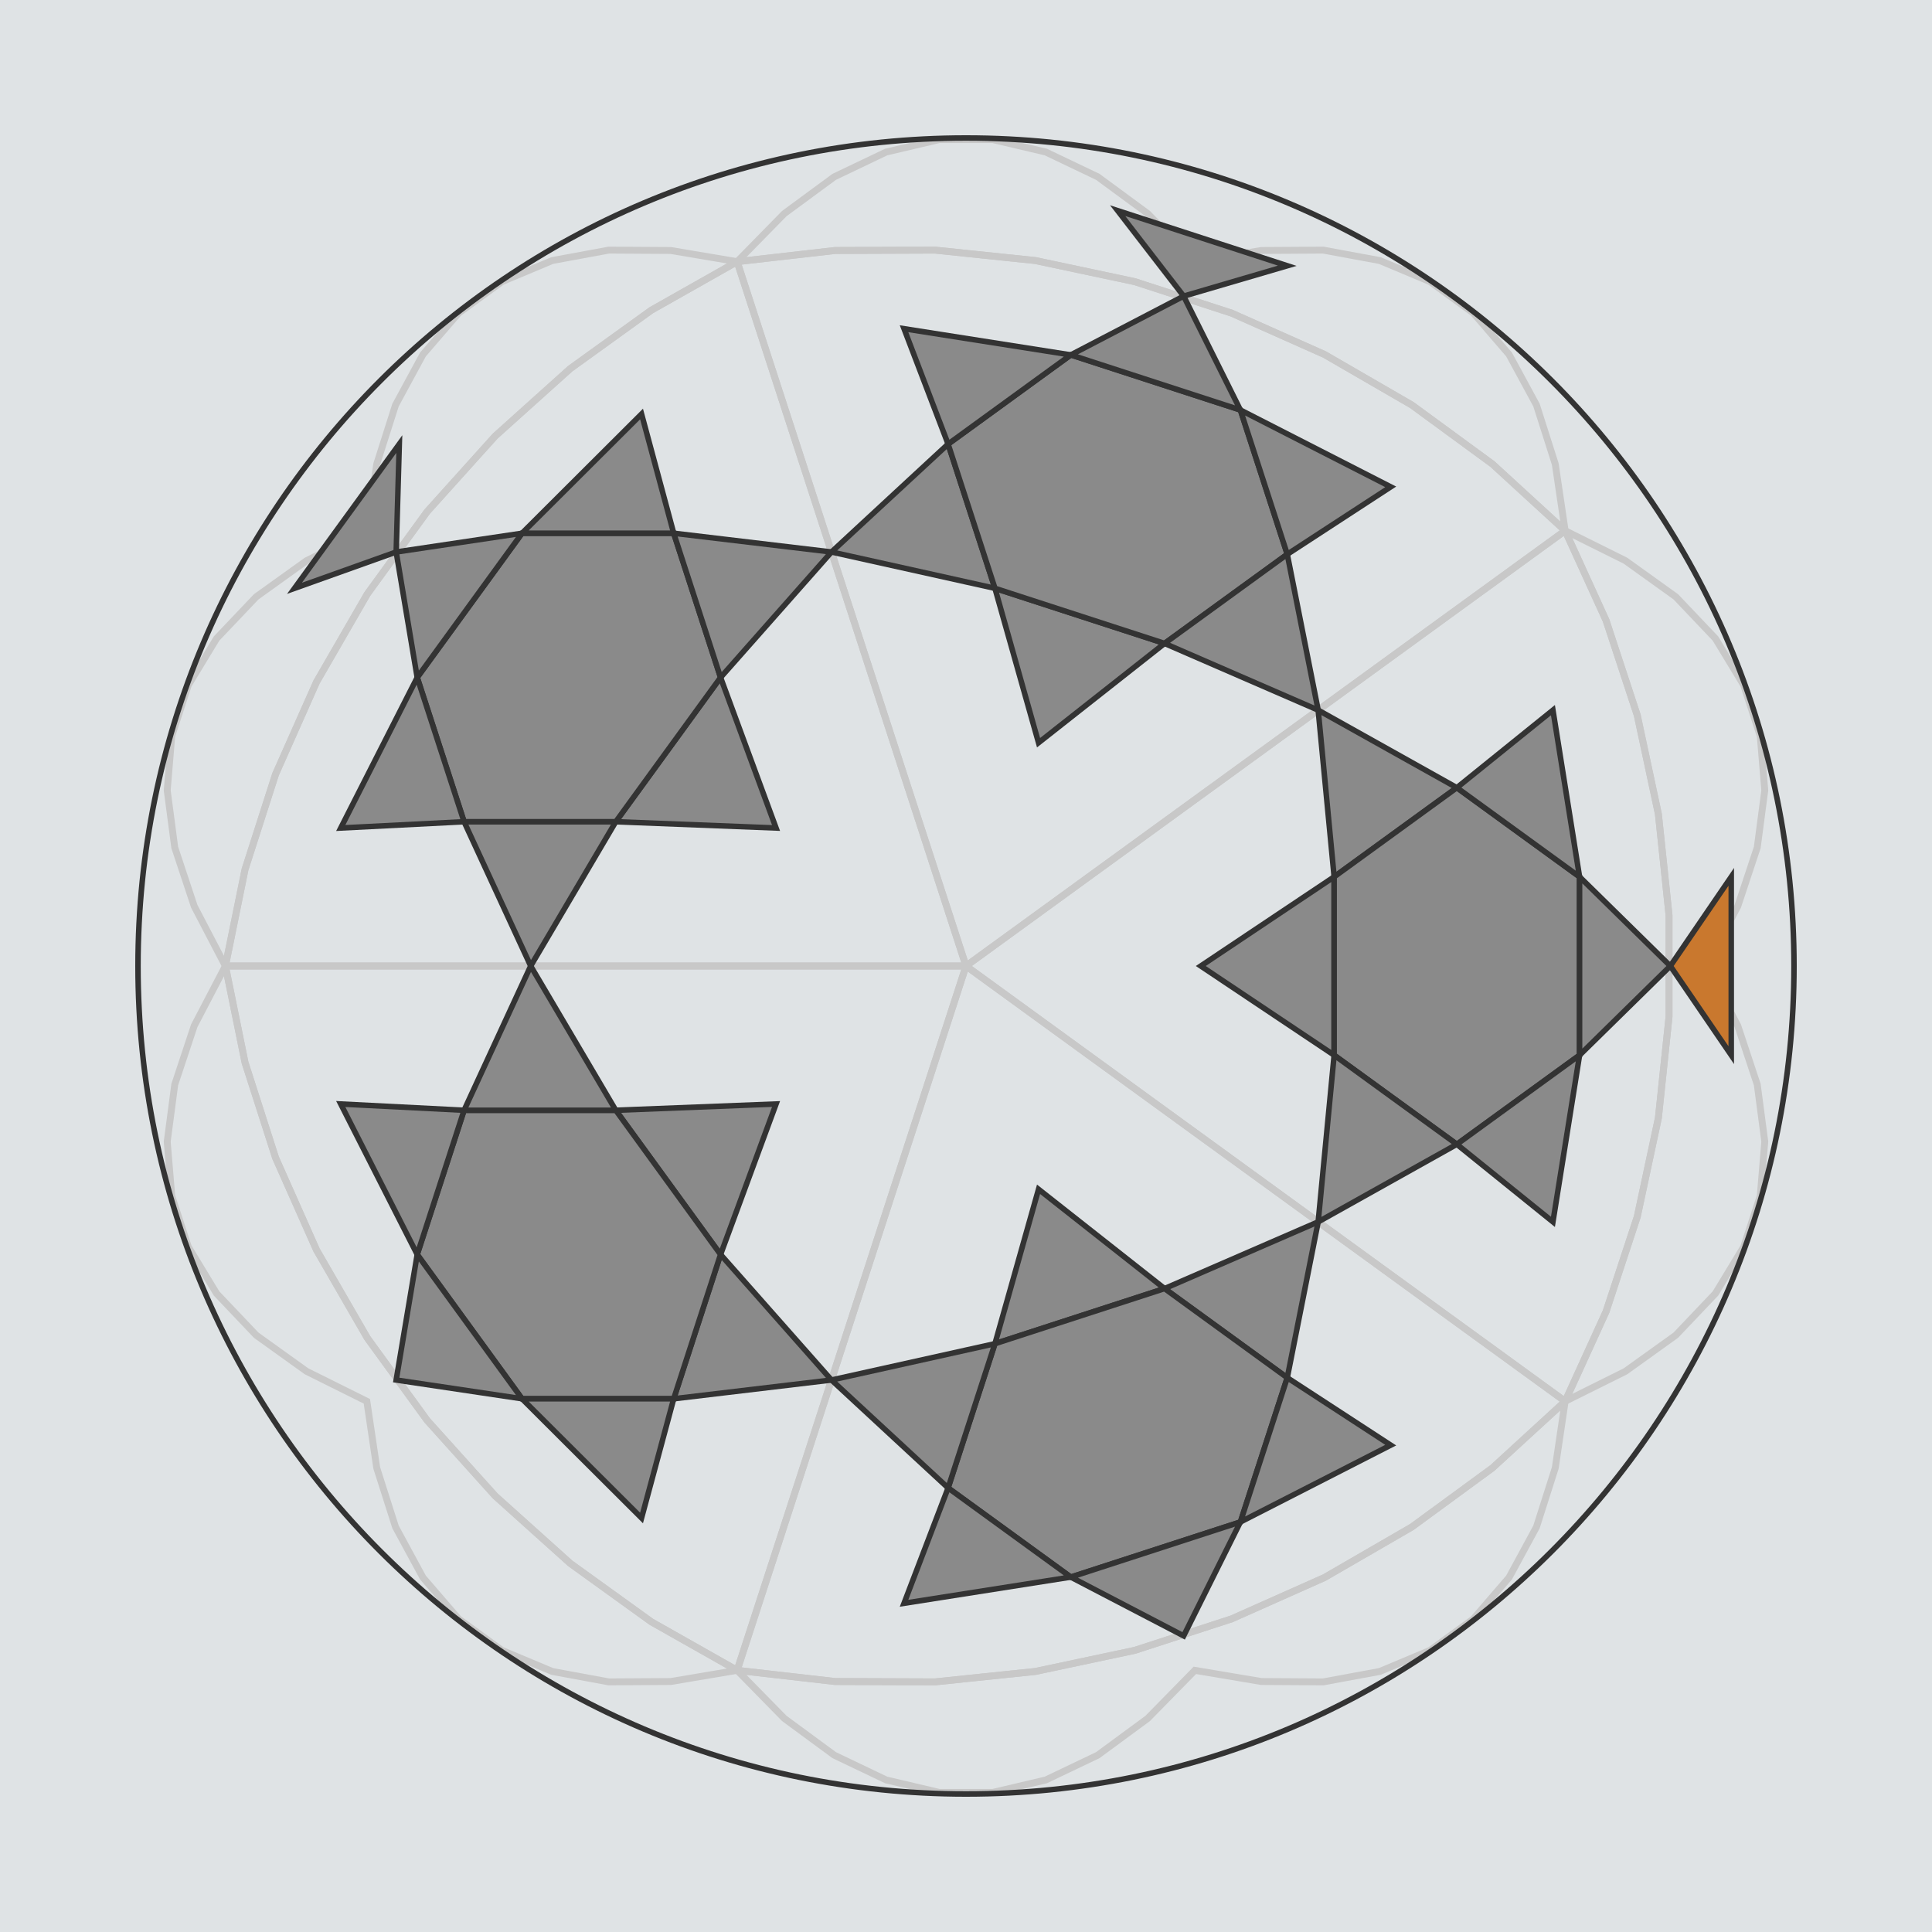
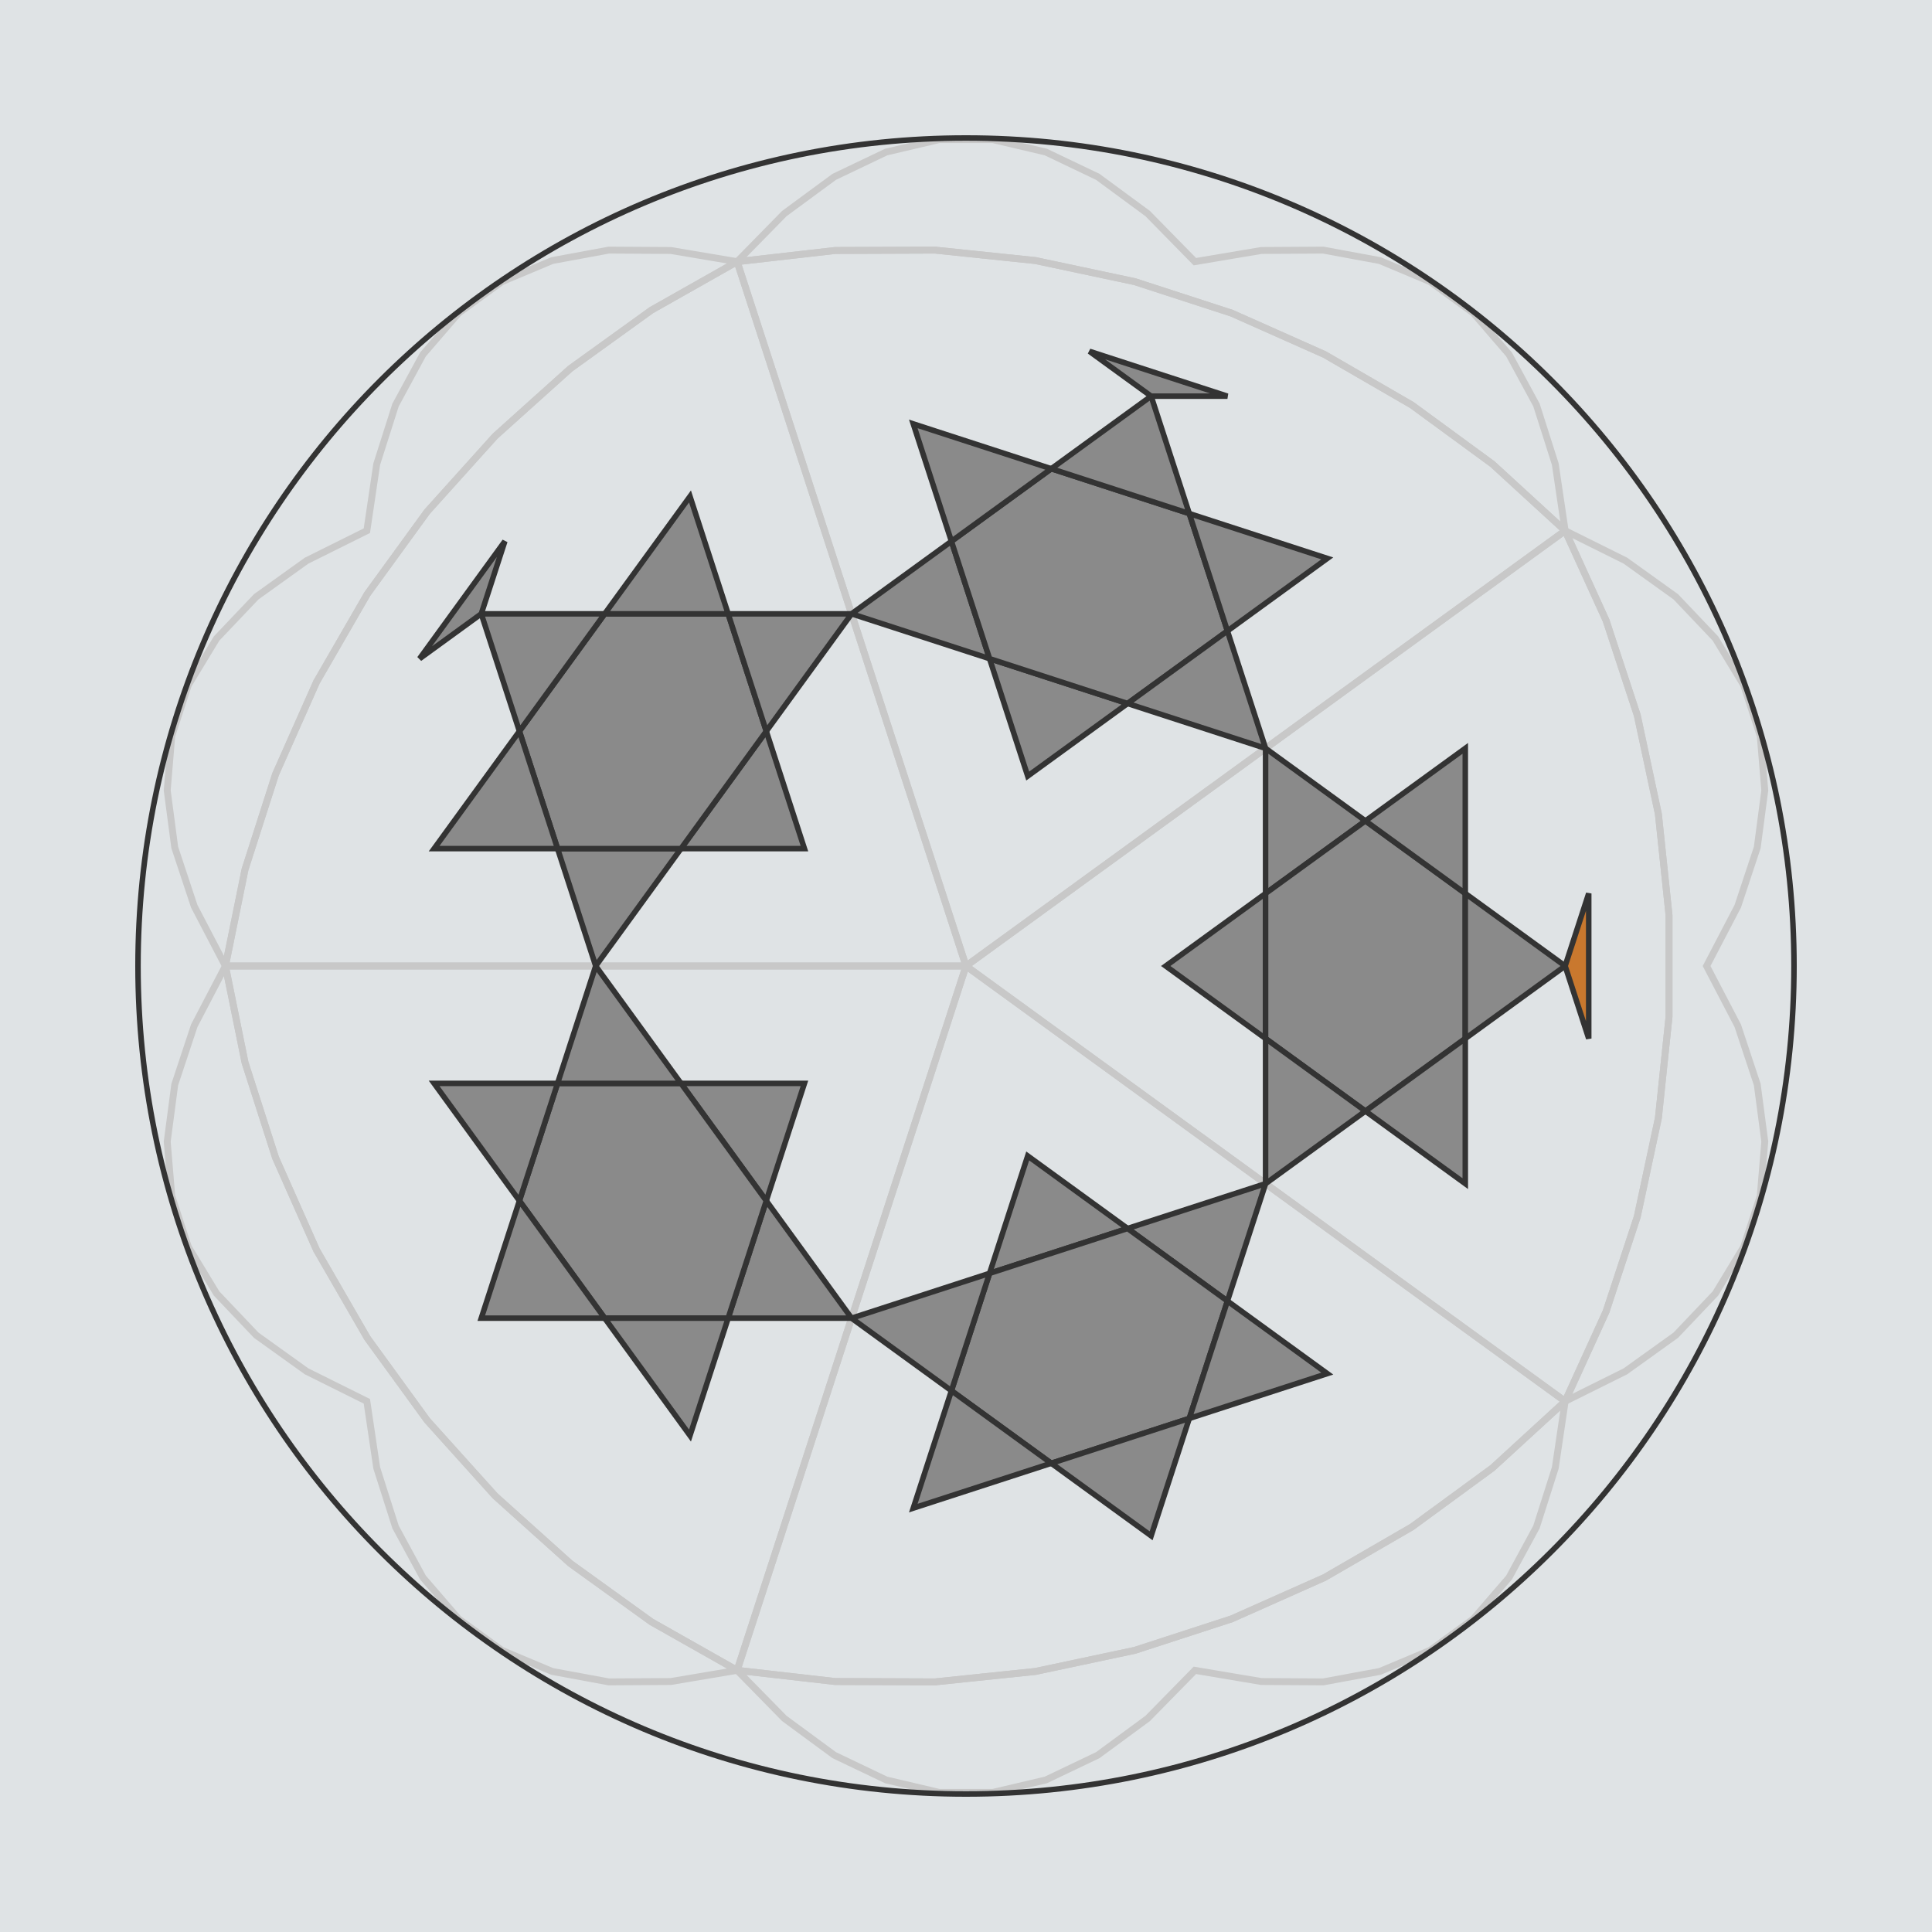
- <svg xmlns="http://www.w3.org/2000/svg" viewBox="-70.00 -70.00 140.00 140.00" width="140" height="140" data-orb-view="vertex-5" data-projection="spherical">
+ <svg xmlns="http://www.w3.org/2000/svg" viewBox="-70.00 -70.00 140.00 140.00" width="140" height="140" data-orb-view="vertex-5" data-projection="faceted">
  <rect x="-70.00" y="-70.00" width="140.00" height="140.00" fill="#dfe3e5" pointer-events="none" />
-   <path d="M0,0 L5.956,-4.327 L11.823,-8.59 L17.51,-12.722 L22.933,-16.662 L28.009,-20.35 L32.662,-23.731 L36.822,-26.753 L40.425,-29.37 L43.416,-31.544 L38.15,-36.372 L32.306,-40.651 L25.974,-44.315 L19.25,-47.309 L12.235,-49.589 L5.034,-51.119 L-2.242,-51.876 L-9.485,-51.849 L-16.584,-51.039 L-15.441,-47.522 L-14.065,-43.287 L-12.476,-38.397 L-10.699,-32.927 L-8.76,-26.959 L-6.688,-20.584 L-4.516,-13.898 L-2.275,-7.002 L0,0 Z" fill="none" stroke="#c8c8c8" stroke-width="0.5" data-orb-scaffold="true" pointer-events="none" />
-   <path d="M0,0 L-2.275,-7.002 L-4.516,-13.898 L-6.688,-20.584 L-8.76,-26.959 L-10.699,-32.927 L-12.476,-38.397 L-14.065,-43.287 L-15.441,-47.522 L-16.584,-51.039 L-22.803,-47.522 L-28.678,-43.287 L-34.12,-38.397 L-39.045,-32.927 L-43.381,-26.959 L-47.061,-20.584 L-50.03,-13.898 L-52.243,-7.002 L-53.666,0 L-49.968,0 L-45.514,0 L-40.373,0 L-34.622,0 L-28.347,0 L-21.644,0 L-14.614,0 L-7.362,0 L0,0 Z" fill="none" stroke="#c8c8c8" stroke-width="0.5" data-orb-scaffold="true" pointer-events="none" />
-   <path d="M0,0 L-7.362,0 L-14.614,0 L-21.644,0 L-28.347,0 L-34.622,0 L-40.373,0 L-45.514,0 L-49.968,0 L-53.666,0 L-52.243,7.002 L-50.03,13.898 L-47.061,20.584 L-43.381,26.959 L-39.045,32.927 L-34.12,38.397 L-28.678,43.287 L-22.803,47.522 L-16.584,51.039 L-15.441,47.522 L-14.065,43.287 L-12.476,38.397 L-10.699,32.927 L-8.76,26.959 L-6.688,20.584 L-4.516,13.898 L-2.275,7.002 L0,0 Z" fill="none" stroke="#c8c8c8" stroke-width="0.5" data-orb-scaffold="true" pointer-events="none" />
-   <path d="M0,0 L-2.275,7.002 L-4.516,13.898 L-6.688,20.584 L-8.76,26.959 L-10.699,32.927 L-12.476,38.397 L-14.065,43.287 L-15.441,47.522 L-16.584,51.039 L-9.485,51.849 L-2.242,51.876 L5.034,51.119 L12.235,49.589 L19.25,47.309 L25.974,44.315 L32.306,40.651 L38.15,36.372 L43.416,31.544 L40.425,29.37 L36.822,26.753 L32.662,23.731 L28.009,20.35 L22.933,16.662 L17.51,12.722 L11.823,8.59 L5.956,4.327 L0,0 Z" fill="none" stroke="#c8c8c8" stroke-width="0.5" data-orb-scaffold="true" pointer-events="none" />
-   <path d="M0,0 L5.956,4.327 L11.823,8.59 L17.51,12.722 L22.933,16.662 L28.009,20.35 L32.662,23.731 L36.822,26.753 L40.425,29.37 L43.416,31.544 L46.381,25.043 L48.644,18.163 L50.173,11.009 L50.943,3.688 L50.943,-3.688 L50.173,-11.009 L48.644,-18.163 L46.381,-25.043 L43.416,-31.544 L40.425,-29.37 L36.822,-26.753 L32.662,-23.731 L28.009,-20.35 L22.933,-16.662 L17.51,-12.722 L11.823,-8.59 L5.956,-4.327 L0,0 Z" fill="none" stroke="#c8c8c8" stroke-width="0.5" data-orb-scaffold="true" pointer-events="none" />
-   <path d="M-53.666,0 L-52.243,-7.002 L-50.03,-13.898 L-47.061,-20.584 L-43.381,-26.959 L-39.045,-32.927 L-34.12,-38.397 L-28.678,-43.287 L-22.803,-47.522 L-16.584,-51.039 L-21.397,-51.849 L-25.887,-51.876 L-29.986,-51.119 L-33.632,-49.589 L-36.769,-47.309 L-39.351,-44.315 L-41.338,-40.651 L-42.7,-36.372 L-43.416,-31.544 L-47.787,-29.37 L-51.435,-26.753 L-54.306,-23.731 L-56.356,-20.35 L-57.555,-16.662 L-57.883,-12.722 L-57.337,-8.59 L-55.924,-4.327 L-53.666,0 Z" fill="none" stroke="#c8c8c8" stroke-width="0.5" data-orb-scaffold="true" pointer-events="none" />
-   <path d="M-16.584,-51.039 L-9.485,-51.849 L-2.242,-51.876 L5.034,-51.119 L12.235,-49.589 L19.25,-47.309 L25.974,-44.315 L32.306,-40.651 L38.15,-36.372 L43.416,-31.544 L42.7,-36.372 L41.338,-40.651 L39.351,-44.315 L36.769,-47.309 L33.632,-49.589 L29.986,-51.119 L25.887,-51.876 L21.397,-51.849 L16.584,-51.039 L13.166,-54.524 L9.549,-57.185 L5.788,-58.981 L1.939,-59.886 L-1.939,-59.886 L-5.788,-58.981 L-9.549,-57.185 L-13.166,-54.524 L-16.584,-51.039 Z" fill="none" stroke="#c8c8c8" stroke-width="0.5" data-orb-scaffold="true" pointer-events="none" />
-   <path d="M43.416,-31.544 L46.381,-25.043 L48.644,-18.163 L50.173,-11.009 L50.943,-3.688 L50.943,3.688 L50.173,11.009 L48.644,18.163 L46.381,25.043 L43.416,31.544 L47.787,29.37 L51.435,26.753 L54.306,23.731 L56.356,20.35 L57.555,16.662 L57.883,12.722 L57.337,8.59 L55.924,4.327 L53.666,0 L55.924,-4.327 L57.337,-8.59 L57.883,-12.722 L57.555,-16.662 L56.356,-20.35 L54.306,-23.731 L51.435,-26.753 L47.787,-29.37 L43.416,-31.544 Z" fill="none" stroke="#c8c8c8" stroke-width="0.5" data-orb-scaffold="true" pointer-events="none" />
-   <path d="M43.416,31.544 L38.15,36.372 L32.306,40.651 L25.974,44.315 L19.25,47.309 L12.235,49.589 L5.034,51.119 L-2.242,51.876 L-9.485,51.849 L-16.584,51.039 L-13.166,54.524 L-9.549,57.185 L-5.788,58.981 L-1.939,59.886 L1.939,59.886 L5.788,58.981 L9.549,57.185 L13.166,54.524 L16.584,51.039 L21.397,51.849 L25.887,51.876 L29.986,51.119 L33.632,49.589 L36.769,47.309 L39.351,44.315 L41.338,40.651 L42.7,36.372 L43.416,31.544 Z" fill="none" stroke="#c8c8c8" stroke-width="0.5" data-orb-scaffold="true" pointer-events="none" />
-   <path d="M-16.584,51.039 L-22.803,47.522 L-28.678,43.287 L-34.12,38.397 L-39.045,32.927 L-43.381,26.959 L-47.061,20.584 L-50.03,13.898 L-52.243,7.002 L-53.666,0 L-55.924,4.327 L-57.337,8.59 L-57.883,12.722 L-57.555,16.662 L-56.356,20.35 L-54.306,23.731 L-51.435,26.753 L-47.787,29.37 L-43.416,31.544 L-42.7,36.372 L-41.338,40.651 L-39.351,44.315 L-36.769,47.309 L-33.632,49.589 L-29.986,51.119 L-25.887,51.876 L-21.397,51.849 L-16.584,51.039 Z" fill="none" stroke="#c8c8c8" stroke-width="0.5" data-orb-scaffold="true" pointer-events="none" />
+   <path d="M0,0 L5.956,-4.327 L11.823,-8.59 L17.51,-12.722 L22.933,-16.662 L28.009,-20.35 L32.662,-23.731 L36.822,-26.753 L40.425,-29.37 L43.416,-31.544 L38.15,-36.372 L32.306,-40.651 L25.974,-44.315 L19.25,-47.309 L12.235,-49.589 L5.034,-51.119 L-2.242,-51.876 L-9.485,-51.849 L-16.584,-51.039 L-15.441,-47.522 L-14.065,-43.287 L-12.476,-38.397 L-10.699,-32.927 L-8.76,-26.959 L-6.688,-20.584 L-4.516,-13.898 L-2.275,-7.002 L0,0 Z" fill="none" stroke="#c8c8c8" stroke-width="0.5" data-orb-base-face="0" data-orb-scaffold="true" pointer-events="none" />
+   <path d="M0,0 L-2.275,-7.002 L-4.516,-13.898 L-6.688,-20.584 L-8.76,-26.959 L-10.699,-32.927 L-12.476,-38.397 L-14.065,-43.287 L-15.441,-47.522 L-16.584,-51.039 L-22.803,-47.522 L-28.678,-43.287 L-34.12,-38.397 L-39.045,-32.927 L-43.381,-26.959 L-47.061,-20.584 L-50.03,-13.898 L-52.243,-7.002 L-53.666,0 L-49.968,0 L-45.514,0 L-40.373,0 L-34.622,0 L-28.347,0 L-21.644,0 L-14.614,0 L-7.362,0 L0,0 Z" fill="none" stroke="#c8c8c8" stroke-width="0.5" data-orb-base-face="1" data-orb-scaffold="true" pointer-events="none" />
+   <path d="M0,0 L-7.362,0 L-14.614,0 L-21.644,0 L-28.347,0 L-34.622,0 L-40.373,0 L-45.514,0 L-49.968,0 L-53.666,0 L-52.243,7.002 L-50.03,13.898 L-47.061,20.584 L-43.381,26.959 L-39.045,32.927 L-34.12,38.397 L-28.678,43.287 L-22.803,47.522 L-16.584,51.039 L-15.441,47.522 L-14.065,43.287 L-12.476,38.397 L-10.699,32.927 L-8.76,26.959 L-6.688,20.584 L-4.516,13.898 L-2.275,7.002 L0,0 Z" fill="none" stroke="#c8c8c8" stroke-width="0.5" data-orb-base-face="2" data-orb-scaffold="true" pointer-events="none" />
+   <path d="M0,0 L-2.275,7.002 L-4.516,13.898 L-6.688,20.584 L-8.76,26.959 L-10.699,32.927 L-12.476,38.397 L-14.065,43.287 L-15.441,47.522 L-16.584,51.039 L-9.485,51.849 L-2.242,51.876 L5.034,51.119 L12.235,49.589 L19.25,47.309 L25.974,44.315 L32.306,40.651 L38.15,36.372 L43.416,31.544 L40.425,29.37 L36.822,26.753 L32.662,23.731 L28.009,20.35 L22.933,16.662 L17.51,12.722 L11.823,8.59 L5.956,4.327 L0,0 Z" fill="none" stroke="#c8c8c8" stroke-width="0.5" data-orb-base-face="3" data-orb-scaffold="true" pointer-events="none" />
+   <path d="M0,0 L5.956,4.327 L11.823,8.59 L17.51,12.722 L22.933,16.662 L28.009,20.35 L32.662,23.731 L36.822,26.753 L40.425,29.37 L43.416,31.544 L46.381,25.043 L48.644,18.163 L50.173,11.009 L50.943,3.688 L50.943,-3.688 L50.173,-11.009 L48.644,-18.163 L46.381,-25.043 L43.416,-31.544 L40.425,-29.37 L36.822,-26.753 L32.662,-23.731 L28.009,-20.35 L22.933,-16.662 L17.51,-12.722 L11.823,-8.59 L5.956,-4.327 L0,0 Z" fill="none" stroke="#c8c8c8" stroke-width="0.5" data-orb-base-face="4" data-orb-scaffold="true" pointer-events="none" />
+   <path d="M-53.666,0 L-52.243,-7.002 L-50.03,-13.898 L-47.061,-20.584 L-43.381,-26.959 L-39.045,-32.927 L-34.12,-38.397 L-28.678,-43.287 L-22.803,-47.522 L-16.584,-51.039 L-21.397,-51.849 L-25.887,-51.876 L-29.986,-51.119 L-33.632,-49.589 L-36.769,-47.309 L-39.351,-44.315 L-41.338,-40.651 L-42.7,-36.372 L-43.416,-31.544 L-47.787,-29.37 L-51.435,-26.753 L-54.306,-23.731 L-56.356,-20.35 L-57.555,-16.662 L-57.883,-12.722 L-57.337,-8.59 L-55.924,-4.327 L-53.666,0 Z" fill="none" stroke="#c8c8c8" stroke-width="0.5" data-orb-base-face="5" data-orb-scaffold="true" pointer-events="none" />
+   <path d="M-16.584,-51.039 L-9.485,-51.849 L-2.242,-51.876 L5.034,-51.119 L12.235,-49.589 L19.25,-47.309 L25.974,-44.315 L32.306,-40.651 L38.15,-36.372 L43.416,-31.544 L42.7,-36.372 L41.338,-40.651 L39.351,-44.315 L36.769,-47.309 L33.632,-49.589 L29.986,-51.119 L25.887,-51.876 L21.397,-51.849 L16.584,-51.039 L13.166,-54.524 L9.549,-57.185 L5.788,-58.981 L1.939,-59.886 L-1.939,-59.886 L-5.788,-58.981 L-9.549,-57.185 L-13.166,-54.524 L-16.584,-51.039 Z" fill="none" stroke="#c8c8c8" stroke-width="0.5" data-orb-base-face="6" data-orb-scaffold="true" pointer-events="none" />
+   <path d="M43.416,-31.544 L46.381,-25.043 L48.644,-18.163 L50.173,-11.009 L50.943,-3.688 L50.943,3.688 L50.173,11.009 L48.644,18.163 L46.381,25.043 L43.416,31.544 L47.787,29.37 L51.435,26.753 L54.306,23.731 L56.356,20.35 L57.555,16.662 L57.883,12.722 L57.337,8.59 L55.924,4.327 L53.666,0 L55.924,-4.327 L57.337,-8.59 L57.883,-12.722 L57.555,-16.662 L56.356,-20.35 L54.306,-23.731 L51.435,-26.753 L47.787,-29.37 L43.416,-31.544 Z" fill="none" stroke="#c8c8c8" stroke-width="0.5" data-orb-base-face="7" data-orb-scaffold="true" pointer-events="none" />
+   <path d="M43.416,31.544 L38.15,36.372 L32.306,40.651 L25.974,44.315 L19.25,47.309 L12.235,49.589 L5.034,51.119 L-2.242,51.876 L-9.485,51.849 L-16.584,51.039 L-13.166,54.524 L-9.549,57.185 L-5.788,58.981 L-1.939,59.886 L1.939,59.886 L5.788,58.981 L9.549,57.185 L13.166,54.524 L16.584,51.039 L21.397,51.849 L25.887,51.876 L29.986,51.119 L33.632,49.589 L36.769,47.309 L39.351,44.315 L41.338,40.651 L42.7,36.372 L43.416,31.544 Z" fill="none" stroke="#c8c8c8" stroke-width="0.5" data-orb-base-face="8" data-orb-scaffold="true" pointer-events="none" />
+   <path d="M-16.584,51.039 L-22.803,47.522 L-28.678,43.287 L-34.12,38.397 L-39.045,32.927 L-43.381,26.959 L-47.061,20.584 L-50.03,13.898 L-52.243,7.002 L-53.666,0 L-55.924,4.327 L-57.337,8.59 L-57.883,12.722 L-57.555,16.662 L-56.356,20.35 L-54.306,23.731 L-51.435,26.753 L-47.787,29.37 L-43.416,31.544 L-42.7,36.372 L-41.338,40.651 L-39.351,44.315 L-36.769,47.309 L-33.632,49.589 L-29.986,51.119 L-25.887,51.876 L-21.397,51.849 L-16.584,51.039 Z" fill="none" stroke="#c8c8c8" stroke-width="0.5" data-orb-base-face="9" data-orb-scaffold="true" pointer-events="none" />
  <circle cx="0" cy="0" r="60.00" fill="none" stroke="#333333" stroke-width="0.4" data-orb-silhouette="true" />
  <clipPath id="orb-limb">
    <circle cx="0" cy="0" r="60.00" />
  </clipPath>
  <g clip-path="url(#orb-limb)">
-     <path d="M2.099,-27.368 L-9.748,-30 L-1.297,-37.821 L2.099,-27.368 Z" fill="#8a8a8a" stroke="#333333" stroke-width="0.4" data-face-index="0" data-sides="3" data-orb-view="vertex-5" data-projection="spherical" data-orb-base-face="0" />
-     <path d="M2.099,-27.368 L14.388,-23.375 L5.257,-16.18 L2.099,-27.368 Z" fill="#8a8a8a" stroke="#333333" stroke-width="0.4" data-face-index="1" data-sides="3" data-orb-view="vertex-5" data-projection="spherical" data-orb-base-face="0" />
-     <path d="M14.388,-23.375 L2.099,-27.368 L-1.297,-37.821 L7.595,-44.282 L19.884,-40.289 L23.28,-29.835 L14.388,-23.375 Z" fill="#8a8a8a" stroke="#333333" stroke-width="0.4" data-face-index="2" data-sides="6" data-orb-view="vertex-5" data-projection="spherical" data-orb-base-face="0" />
-     <path d="M25.52,-18.541 L14.388,-23.375 L23.28,-29.835 L25.52,-18.541 Z" fill="#8a8a8a" stroke="#333333" stroke-width="0.4" data-face-index="3" data-sides="3" data-orb-view="vertex-5" data-projection="spherical" data-orb-base-face="0" />
-     <path d="M30.777,-34.721 L23.28,-29.835 L19.884,-40.289 L30.777,-34.721 Z" fill="#8a8a8a" stroke="#333333" stroke-width="0.4" data-face-index="4" data-sides="3" data-orb-view="vertex-5" data-projection="spherical" data-orb-base-face="0" />
-     <path d="M15.772,-48.541 L19.884,-40.289 L7.595,-44.282 L15.772,-48.541 Z" fill="#8a8a8a" stroke="#333333" stroke-width="0.4" data-face-index="5" data-sides="3" data-orb-view="vertex-5" data-projection="spherical" data-orb-base-face="0" />
-     <path d="M-4.49,-46.18 L7.595,-44.282 L-1.297,-37.821 L-4.49,-46.18 Z" fill="#8a8a8a" stroke="#333333" stroke-width="0.4" data-face-index="6" data-sides="3" data-orb-view="vertex-5" data-projection="spherical" data-orb-base-face="0" />
-     <path d="M-25.379,-10.454 L-31.544,0 L-36.371,-10.454 L-25.379,-10.454 Z" fill="#8a8a8a" stroke="#333333" stroke-width="0.4" data-face-index="7" data-sides="3" data-orb-view="vertex-5" data-projection="spherical" data-orb-base-face="1" />
-     <path d="M-25.379,-10.454 L-17.785,-20.907 L-13.764,-10 L-25.379,-10.454 Z" fill="#8a8a8a" stroke="#333333" stroke-width="0.4" data-face-index="8" data-sides="3" data-orb-view="vertex-5" data-projection="spherical" data-orb-base-face="1" />
-     <path d="M-17.785,-20.907 L-25.379,-10.454 L-36.371,-10.454 L-39.767,-20.907 L-32.172,-31.36 L-21.181,-31.36 L-17.785,-20.907 Z" fill="#8a8a8a" stroke="#333333" stroke-width="0.4" data-face-index="9" data-sides="6" data-orb-view="vertex-5" data-projection="spherical" data-orb-base-face="1" />
-     <path d="M-9.748,-30 L-17.785,-20.907 L-21.181,-31.36 L-9.748,-30 Z" fill="#8a8a8a" stroke="#333333" stroke-width="0.4" data-face-index="10" data-sides="3" data-orb-view="vertex-5" data-projection="spherical" data-orb-base-face="1" />
-     <path d="M-23.511,-40 L-21.181,-31.36 L-32.172,-31.36 L-23.511,-40 Z" fill="#8a8a8a" stroke="#333333" stroke-width="0.4" data-face-index="11" data-sides="3" data-orb-view="vertex-5" data-projection="spherical" data-orb-base-face="1" />
-     <path d="M-41.291,-30 L-32.172,-31.36 L-39.767,-20.907 L-41.291,-30 Z" fill="#8a8a8a" stroke="#333333" stroke-width="0.4" data-face-index="12" data-sides="3" data-orb-view="vertex-5" data-projection="spherical" data-orb-base-face="1" />
-     <path d="M-45.308,-10 L-39.767,-20.907 L-36.371,-10.454 L-45.308,-10 Z" fill="#8a8a8a" stroke="#333333" stroke-width="0.4" data-face-index="13" data-sides="3" data-orb-view="vertex-5" data-projection="spherical" data-orb-base-face="1" />
-     <path d="M-17.785,20.907 L-9.748,30 L-21.181,31.36 L-17.785,20.907 Z" fill="#8a8a8a" stroke="#333333" stroke-width="0.4" data-face-index="14" data-sides="3" data-orb-view="vertex-5" data-projection="spherical" data-orb-base-face="2" />
-     <path d="M-17.785,20.907 L-25.379,10.454 L-13.764,10 L-17.785,20.907 Z" fill="#8a8a8a" stroke="#333333" stroke-width="0.4" data-face-index="15" data-sides="3" data-orb-view="vertex-5" data-projection="spherical" data-orb-base-face="2" />
-     <path d="M-25.379,10.454 L-17.785,20.907 L-21.181,31.36 L-32.172,31.36 L-39.767,20.907 L-36.371,10.454 L-25.379,10.454 Z" fill="#8a8a8a" stroke="#333333" stroke-width="0.4" data-face-index="16" data-sides="6" data-orb-view="vertex-5" data-projection="spherical" data-orb-base-face="2" />
-     <path d="M-31.544,-0 L-25.379,10.454 L-36.371,10.454 L-31.544,-0 Z" fill="#8a8a8a" stroke="#333333" stroke-width="0.4" data-face-index="17" data-sides="3" data-orb-view="vertex-5" data-projection="spherical" data-orb-base-face="2" />
-     <path d="M-45.308,10 L-36.371,10.454 L-39.767,20.907 L-45.308,10 Z" fill="#8a8a8a" stroke="#333333" stroke-width="0.4" data-face-index="18" data-sides="3" data-orb-view="vertex-5" data-projection="spherical" data-orb-base-face="2" />
-     <path d="M-41.291,30 L-39.767,20.907 L-32.172,31.36 L-41.291,30 Z" fill="#8a8a8a" stroke="#333333" stroke-width="0.4" data-face-index="19" data-sides="3" data-orb-view="vertex-5" data-projection="spherical" data-orb-base-face="2" />
-     <path d="M-23.511,40 L-32.172,31.36 L-21.181,31.36 L-23.511,40 Z" fill="#8a8a8a" stroke="#333333" stroke-width="0.4" data-face-index="20" data-sides="3" data-orb-view="vertex-5" data-projection="spherical" data-orb-base-face="2" />
-     <path d="M14.388,23.375 L25.52,18.541 L23.28,29.835 L14.388,23.375 Z" fill="#8a8a8a" stroke="#333333" stroke-width="0.4" data-face-index="21" data-sides="3" data-orb-view="vertex-5" data-projection="spherical" data-orb-base-face="3" />
-     <path d="M14.388,23.375 L2.099,27.368 L5.257,16.18 L14.388,23.375 Z" fill="#8a8a8a" stroke="#333333" stroke-width="0.4" data-face-index="22" data-sides="3" data-orb-view="vertex-5" data-projection="spherical" data-orb-base-face="3" />
-     <path d="M2.099,27.368 L14.388,23.375 L23.28,29.835 L19.884,40.289 L7.595,44.282 L-1.297,37.821 L2.099,27.368 Z" fill="#8a8a8a" stroke="#333333" stroke-width="0.4" data-face-index="23" data-sides="6" data-orb-view="vertex-5" data-projection="spherical" data-orb-base-face="3" />
-     <path d="M-9.748,30 L2.099,27.368 L-1.297,37.821 L-9.748,30 Z" fill="#8a8a8a" stroke="#333333" stroke-width="0.4" data-face-index="24" data-sides="3" data-orb-view="vertex-5" data-projection="spherical" data-orb-base-face="3" />
-     <path d="M-4.49,46.18 L-1.297,37.821 L7.595,44.282 L-4.49,46.18 Z" fill="#8a8a8a" stroke="#333333" stroke-width="0.4" data-face-index="25" data-sides="3" data-orb-view="vertex-5" data-projection="spherical" data-orb-base-face="3" />
-     <path d="M15.772,48.541 L7.595,44.282 L19.884,40.289 L15.772,48.541 Z" fill="#8a8a8a" stroke="#333333" stroke-width="0.4" data-face-index="26" data-sides="3" data-orb-view="vertex-5" data-projection="spherical" data-orb-base-face="3" />
-     <path d="M30.777,34.721 L19.884,40.289 L23.28,29.835 L30.777,34.721 Z" fill="#8a8a8a" stroke="#333333" stroke-width="0.4" data-face-index="27" data-sides="3" data-orb-view="vertex-5" data-projection="spherical" data-orb-base-face="3" />
-     <path d="M26.677,-6.461 L25.52,-18.541 L35.569,-12.921 L26.677,-6.461 Z" fill="#8a8a8a" stroke="#333333" stroke-width="0.4" data-face-index="28" data-sides="3" data-orb-view="vertex-5" data-projection="spherical" data-orb-base-face="4" />
-     <path d="M26.677,-6.461 L26.677,6.461 L17.013,0 L26.677,-6.461 Z" fill="#8a8a8a" stroke="#333333" stroke-width="0.4" data-face-index="29" data-sides="3" data-orb-view="vertex-5" data-projection="spherical" data-orb-base-face="4" />
-     <path d="M26.677,6.461 L26.677,-6.461 L35.569,-12.921 L44.461,-6.461 L44.461,6.461 L35.569,12.921 L26.677,6.461 Z" fill="#8a8a8a" stroke="#333333" stroke-width="0.4" data-face-index="30" data-sides="6" data-orb-view="vertex-5" data-projection="spherical" data-orb-base-face="4" />
-     <path d="M25.52,18.541 L26.677,6.461 L35.569,12.921 L25.52,18.541 Z" fill="#8a8a8a" stroke="#333333" stroke-width="0.4" data-face-index="31" data-sides="3" data-orb-view="vertex-5" data-projection="spherical" data-orb-base-face="4" />
-     <path d="M42.532,18.541 L35.569,12.921 L44.461,6.461 L42.532,18.541 Z" fill="#8a8a8a" stroke="#333333" stroke-width="0.4" data-face-index="32" data-sides="3" data-orb-view="vertex-5" data-projection="spherical" data-orb-base-face="4" />
-     <path d="M51.039,0 L44.461,6.461 L44.461,-6.461 L51.039,0 Z" fill="#8a8a8a" stroke="#333333" stroke-width="0.4" data-face-index="33" data-sides="3" data-orb-view="vertex-5" data-projection="spherical" data-orb-base-face="4" />
-     <path d="M42.532,-18.541 L44.461,-6.461 L35.569,-12.921 L42.532,-18.541 Z" fill="#8a8a8a" stroke="#333333" stroke-width="0.4" data-face-index="34" data-sides="3" data-orb-view="vertex-5" data-projection="spherical" data-orb-base-face="4" />
-     <path d="M-41.291,-30 L-48.66,-27.368 L-41.065,-37.821 L-41.291,-30 Z" fill="#8a8a8a" stroke="#333333" stroke-width="0.4" data-face-index="35" data-sides="3" data-orb-view="vertex-5" data-projection="spherical" data-orb-base-face="5" />
-     <path d="M15.772,-48.541 L10.991,-54.735 L23.28,-50.742 L15.772,-48.541 Z" fill="#8a8a8a" stroke="#333333" stroke-width="0.4" data-face-index="36" data-sides="3" data-orb-view="vertex-5" data-projection="spherical" data-orb-base-face="6" />
-     <path d="M51.039,-0 L55.453,-6.461 L55.453,6.461 L51.039,-0 Z" fill="#c9782e" stroke="#333333" stroke-width="0.4" data-face-index="37" data-sides="3" data-orb-view="vertex-5" data-projection="spherical" data-orb-base-face="7" data-orb-highlight="true" />
+     <path d="M1.708,-22.27 L-8.292,-25.52 L-1.056,-30.777 L1.708,-22.27 Z" fill="#8a8a8a" stroke="#333333" stroke-width="0.4" data-face-index="0" data-sides="3" data-orb-view="vertex-5" data-projection="faceted" data-orb-base-face="0" />
+     <path d="M1.708,-22.27 L11.708,-19.021 L4.472,-13.764 L1.708,-22.27 Z" fill="#8a8a8a" stroke="#333333" stroke-width="0.4" data-face-index="1" data-sides="3" data-orb-view="vertex-5" data-projection="faceted" data-orb-base-face="0" />
+     <path d="M11.708,-19.021 L1.708,-22.27 L-1.056,-30.777 L6.18,-36.034 L16.18,-32.785 L18.944,-24.278 L11.708,-19.021 Z" fill="#8a8a8a" stroke="#333333" stroke-width="0.4" data-face-index="2" data-sides="6" data-orb-view="vertex-5" data-projection="faceted" data-orb-base-face="0" />
+     <path d="M21.708,-15.772 L11.708,-19.021 L18.944,-24.278 L21.708,-15.772 Z" fill="#8a8a8a" stroke="#333333" stroke-width="0.4" data-face-index="3" data-sides="3" data-orb-view="vertex-5" data-projection="faceted" data-orb-base-face="0" />
+     <path d="M26.18,-29.536 L18.944,-24.278 L16.18,-32.785 L26.18,-29.536 Z" fill="#8a8a8a" stroke="#333333" stroke-width="0.4" data-face-index="4" data-sides="3" data-orb-view="vertex-5" data-projection="faceted" data-orb-base-face="0" />
+     <path d="M13.416,-41.291 L16.18,-32.785 L6.18,-36.034 L13.416,-41.291 Z" fill="#8a8a8a" stroke="#333333" stroke-width="0.4" data-face-index="5" data-sides="3" data-orb-view="vertex-5" data-projection="faceted" data-orb-base-face="0" />
+     <path d="M-3.82,-39.283 L6.18,-36.034 L-1.056,-30.777 L-3.82,-39.283 Z" fill="#8a8a8a" stroke="#333333" stroke-width="0.4" data-face-index="6" data-sides="3" data-orb-view="vertex-5" data-projection="faceted" data-orb-base-face="0" />
+     <path d="M-20.652,-8.507 L-26.833,0 L-29.597,-8.507 L-20.652,-8.507 Z" fill="#8a8a8a" stroke="#333333" stroke-width="0.4" data-face-index="7" data-sides="3" data-orb-view="vertex-5" data-projection="faceted" data-orb-base-face="1" />
+     <path d="M-20.652,-8.507 L-14.472,-17.013 L-11.708,-8.507 L-20.652,-8.507 Z" fill="#8a8a8a" stroke="#333333" stroke-width="0.4" data-face-index="8" data-sides="3" data-orb-view="vertex-5" data-projection="faceted" data-orb-base-face="1" />
+     <path d="M-14.472,-17.013 L-20.652,-8.507 L-29.597,-8.507 L-32.361,-17.013 L-26.18,-25.52 L-17.236,-25.52 L-14.472,-17.013 Z" fill="#8a8a8a" stroke="#333333" stroke-width="0.4" data-face-index="9" data-sides="6" data-orb-view="vertex-5" data-projection="faceted" data-orb-base-face="1" />
+     <path d="M-8.292,-25.52 L-14.472,-17.013 L-17.236,-25.52 L-8.292,-25.52 Z" fill="#8a8a8a" stroke="#333333" stroke-width="0.4" data-face-index="10" data-sides="3" data-orb-view="vertex-5" data-projection="faceted" data-orb-base-face="1" />
+     <path d="M-20,-34.026 L-17.236,-25.52 L-26.18,-25.52 L-20,-34.026 Z" fill="#8a8a8a" stroke="#333333" stroke-width="0.4" data-face-index="11" data-sides="3" data-orb-view="vertex-5" data-projection="faceted" data-orb-base-face="1" />
+     <path d="M-35.125,-25.52 L-26.18,-25.52 L-32.361,-17.013 L-35.125,-25.52 Z" fill="#8a8a8a" stroke="#333333" stroke-width="0.4" data-face-index="12" data-sides="3" data-orb-view="vertex-5" data-projection="faceted" data-orb-base-face="1" />
+     <path d="M-38.541,-8.507 L-32.361,-17.013 L-29.597,-8.507 L-38.541,-8.507 Z" fill="#8a8a8a" stroke="#333333" stroke-width="0.4" data-face-index="13" data-sides="3" data-orb-view="vertex-5" data-projection="faceted" data-orb-base-face="1" />
+     <path d="M-14.472,17.013 L-8.292,25.52 L-17.236,25.52 L-14.472,17.013 Z" fill="#8a8a8a" stroke="#333333" stroke-width="0.4" data-face-index="14" data-sides="3" data-orb-view="vertex-5" data-projection="faceted" data-orb-base-face="2" />
+     <path d="M-14.472,17.013 L-20.652,8.507 L-11.708,8.507 L-14.472,17.013 Z" fill="#8a8a8a" stroke="#333333" stroke-width="0.4" data-face-index="15" data-sides="3" data-orb-view="vertex-5" data-projection="faceted" data-orb-base-face="2" />
+     <path d="M-20.652,8.507 L-14.472,17.013 L-17.236,25.52 L-26.18,25.52 L-32.361,17.013 L-29.597,8.507 L-20.652,8.507 Z" fill="#8a8a8a" stroke="#333333" stroke-width="0.4" data-face-index="16" data-sides="6" data-orb-view="vertex-5" data-projection="faceted" data-orb-base-face="2" />
+     <path d="M-26.833,-0 L-20.652,8.507 L-29.597,8.507 L-26.833,-0 Z" fill="#8a8a8a" stroke="#333333" stroke-width="0.4" data-face-index="17" data-sides="3" data-orb-view="vertex-5" data-projection="faceted" data-orb-base-face="2" />
+     <path d="M-38.541,8.507 L-29.597,8.507 L-32.361,17.013 L-38.541,8.507 Z" fill="#8a8a8a" stroke="#333333" stroke-width="0.4" data-face-index="18" data-sides="3" data-orb-view="vertex-5" data-projection="faceted" data-orb-base-face="2" />
+     <path d="M-35.125,25.52 L-32.361,17.013 L-26.18,25.52 L-35.125,25.52 Z" fill="#8a8a8a" stroke="#333333" stroke-width="0.4" data-face-index="19" data-sides="3" data-orb-view="vertex-5" data-projection="faceted" data-orb-base-face="2" />
+     <path d="M-20,34.026 L-26.18,25.52 L-17.236,25.52 L-20,34.026 Z" fill="#8a8a8a" stroke="#333333" stroke-width="0.4" data-face-index="20" data-sides="3" data-orb-view="vertex-5" data-projection="faceted" data-orb-base-face="2" />
+     <path d="M11.708,19.021 L21.708,15.772 L18.944,24.278 L11.708,19.021 Z" fill="#8a8a8a" stroke="#333333" stroke-width="0.4" data-face-index="21" data-sides="3" data-orb-view="vertex-5" data-projection="faceted" data-orb-base-face="3" />
+     <path d="M11.708,19.021 L1.708,22.27 L4.472,13.764 L11.708,19.021 Z" fill="#8a8a8a" stroke="#333333" stroke-width="0.4" data-face-index="22" data-sides="3" data-orb-view="vertex-5" data-projection="faceted" data-orb-base-face="3" />
+     <path d="M1.708,22.27 L11.708,19.021 L18.944,24.278 L16.18,32.785 L6.18,36.034 L-1.056,30.777 L1.708,22.27 Z" fill="#8a8a8a" stroke="#333333" stroke-width="0.4" data-face-index="23" data-sides="6" data-orb-view="vertex-5" data-projection="faceted" data-orb-base-face="3" />
+     <path d="M-8.292,25.52 L1.708,22.27 L-1.056,30.777 L-8.292,25.52 Z" fill="#8a8a8a" stroke="#333333" stroke-width="0.4" data-face-index="24" data-sides="3" data-orb-view="vertex-5" data-projection="faceted" data-orb-base-face="3" />
+     <path d="M-3.82,39.283 L-1.056,30.777 L6.18,36.034 L-3.82,39.283 Z" fill="#8a8a8a" stroke="#333333" stroke-width="0.4" data-face-index="25" data-sides="3" data-orb-view="vertex-5" data-projection="faceted" data-orb-base-face="3" />
+     <path d="M13.416,41.291 L6.18,36.034 L16.18,32.785 L13.416,41.291 Z" fill="#8a8a8a" stroke="#333333" stroke-width="0.4" data-face-index="26" data-sides="3" data-orb-view="vertex-5" data-projection="faceted" data-orb-base-face="3" />
+     <path d="M26.18,29.536 L16.18,32.785 L18.944,24.278 L26.18,29.536 Z" fill="#8a8a8a" stroke="#333333" stroke-width="0.4" data-face-index="27" data-sides="3" data-orb-view="vertex-5" data-projection="faceted" data-orb-base-face="3" />
+     <path d="M21.708,-5.257 L21.708,-15.772 L28.944,-10.515 L21.708,-5.257 Z" fill="#8a8a8a" stroke="#333333" stroke-width="0.4" data-face-index="28" data-sides="3" data-orb-view="vertex-5" data-projection="faceted" data-orb-base-face="4" />
+     <path d="M21.708,-5.257 L21.708,5.257 L14.472,0 L21.708,-5.257 Z" fill="#8a8a8a" stroke="#333333" stroke-width="0.4" data-face-index="29" data-sides="3" data-orb-view="vertex-5" data-projection="faceted" data-orb-base-face="4" />
+     <path d="M21.708,5.257 L21.708,-5.257 L28.944,-10.515 L36.18,-5.257 L36.18,5.257 L28.944,10.515 L21.708,5.257 Z" fill="#8a8a8a" stroke="#333333" stroke-width="0.4" data-face-index="30" data-sides="6" data-orb-view="vertex-5" data-projection="faceted" data-orb-base-face="4" />
+     <path d="M21.708,15.772 L21.708,5.257 L28.944,10.515 L21.708,15.772 Z" fill="#8a8a8a" stroke="#333333" stroke-width="0.4" data-face-index="31" data-sides="3" data-orb-view="vertex-5" data-projection="faceted" data-orb-base-face="4" />
+     <path d="M36.18,15.772 L28.944,10.515 L36.18,5.257 L36.18,15.772 Z" fill="#8a8a8a" stroke="#333333" stroke-width="0.4" data-face-index="32" data-sides="3" data-orb-view="vertex-5" data-projection="faceted" data-orb-base-face="4" />
+     <path d="M43.416,0 L36.18,5.257 L36.18,-5.257 L43.416,0 Z" fill="#8a8a8a" stroke="#333333" stroke-width="0.4" data-face-index="33" data-sides="3" data-orb-view="vertex-5" data-projection="faceted" data-orb-base-face="4" />
+     <path d="M36.18,-15.772 L36.18,-5.257 L28.944,-10.515 L36.18,-15.772 Z" fill="#8a8a8a" stroke="#333333" stroke-width="0.4" data-face-index="34" data-sides="3" data-orb-view="vertex-5" data-projection="faceted" data-orb-base-face="4" />
+     <path d="M-35.125,-25.52 L-39.597,-22.27 L-33.416,-30.777 L-35.125,-25.52 Z" fill="#8a8a8a" stroke="#333333" stroke-width="0.4" data-face-index="35" data-sides="3" data-orb-view="vertex-5" data-projection="faceted" data-orb-base-face="5" />
+     <path d="M13.416,-41.291 L8.944,-44.541 L18.944,-41.291 L13.416,-41.291 Z" fill="#8a8a8a" stroke="#333333" stroke-width="0.4" data-face-index="36" data-sides="3" data-orb-view="vertex-5" data-projection="faceted" data-orb-base-face="6" />
+     <path d="M43.416,-0 L45.125,-5.257 L45.125,5.257 L43.416,-0 Z" fill="#c9782e" stroke="#333333" stroke-width="0.4" data-face-index="37" data-sides="3" data-orb-view="vertex-5" data-projection="faceted" data-orb-base-face="7" data-orb-highlight="true" />
  </g>
</svg>
